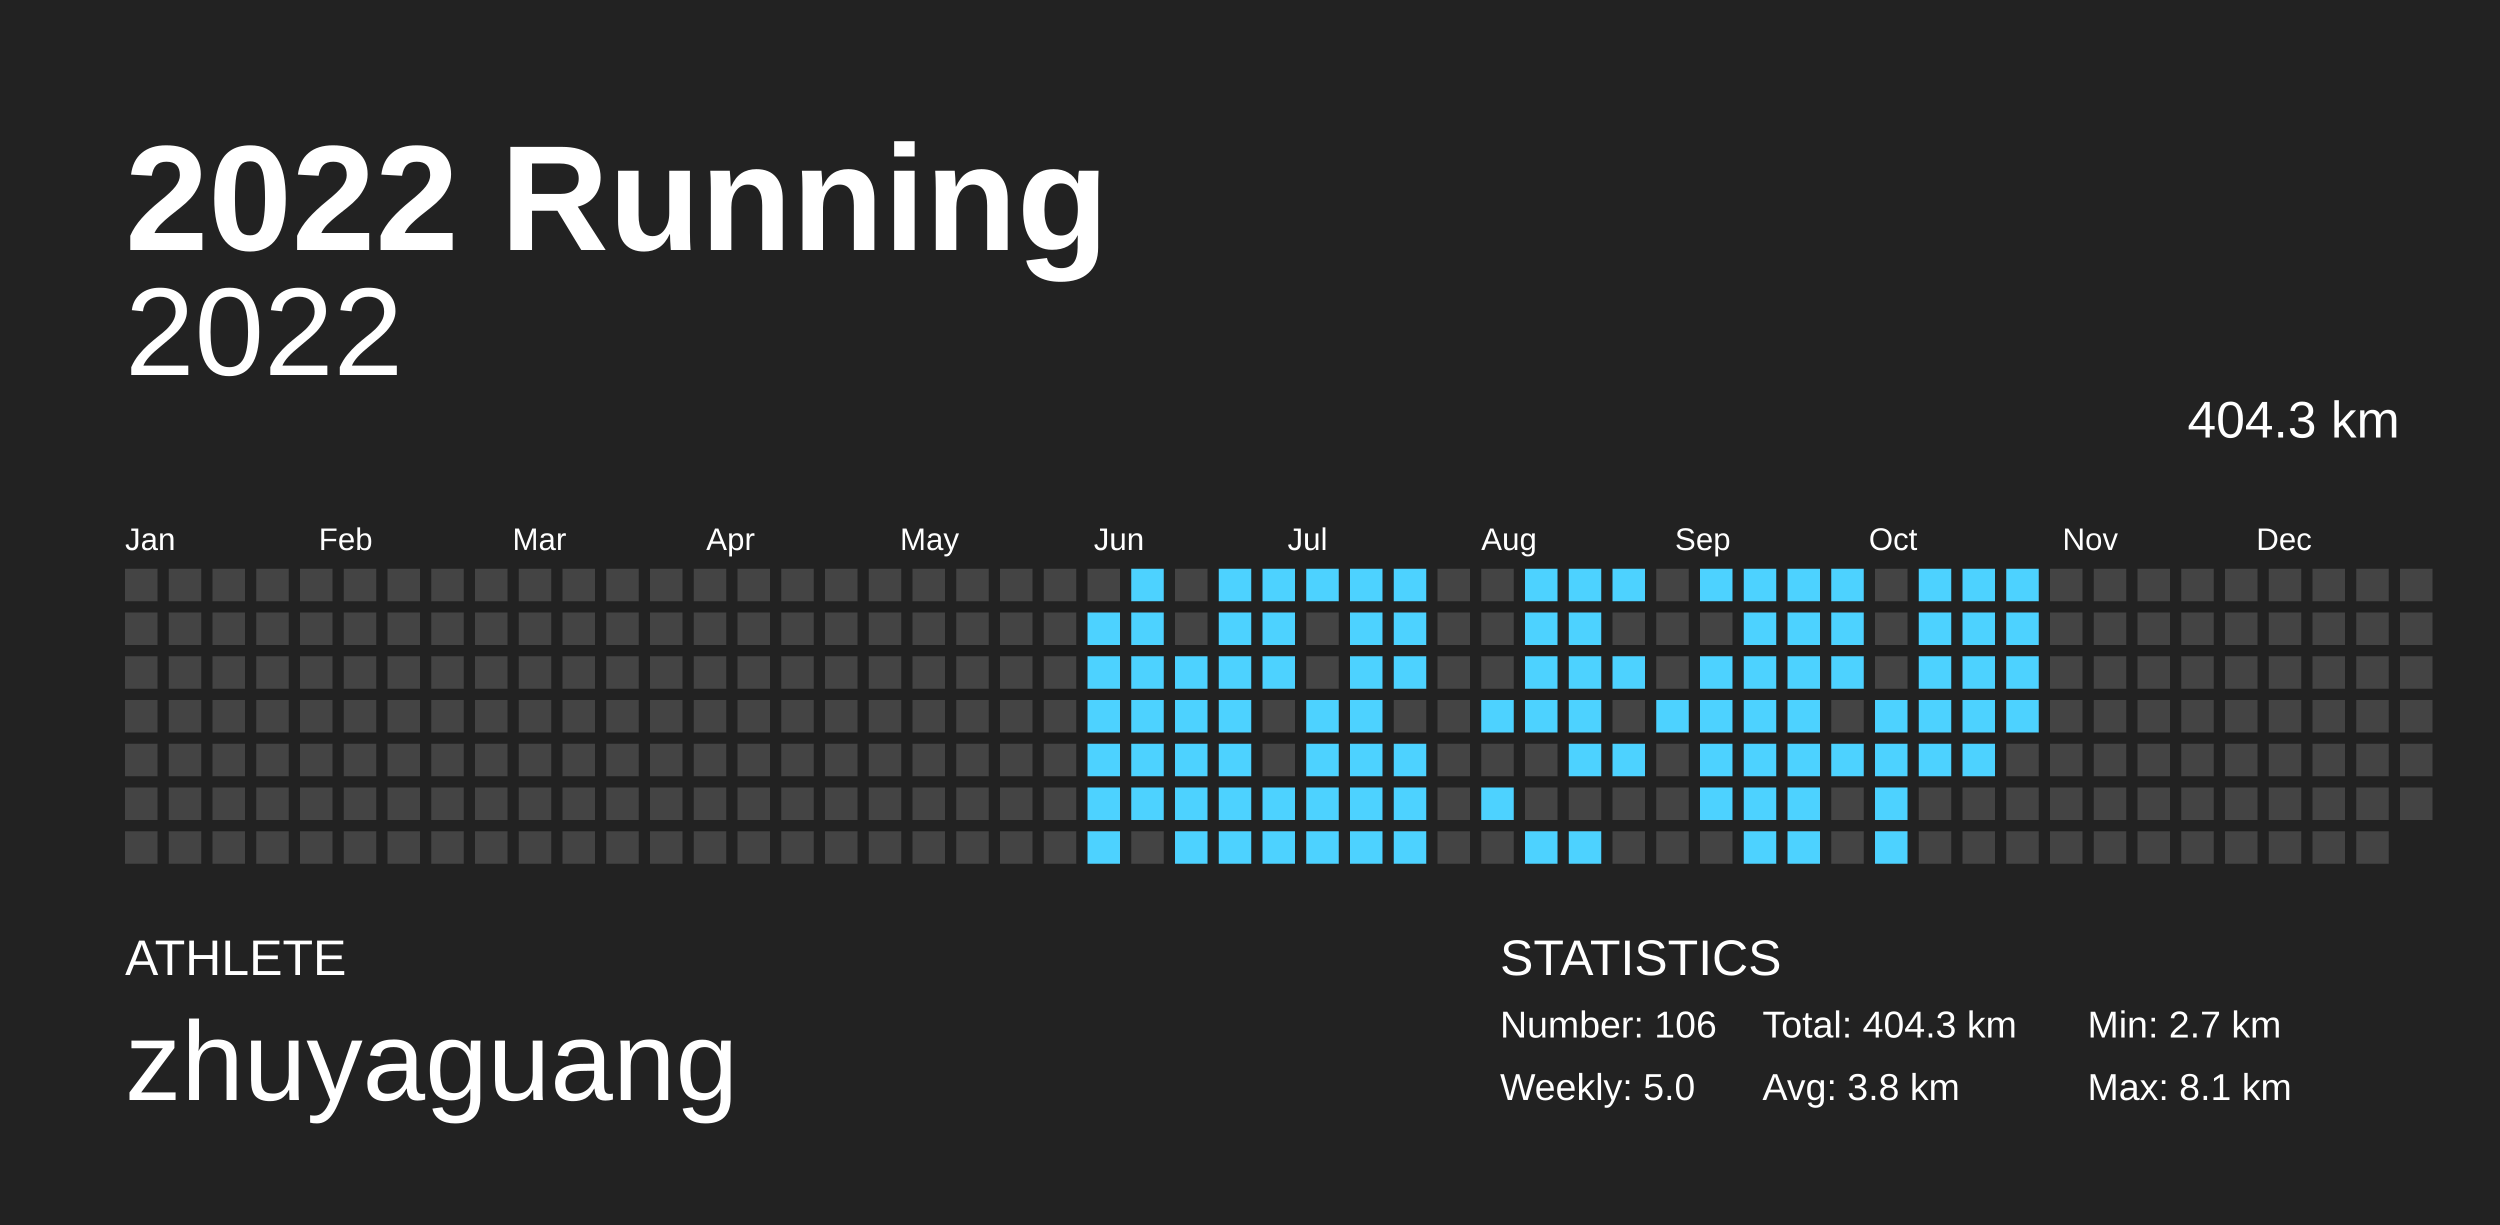
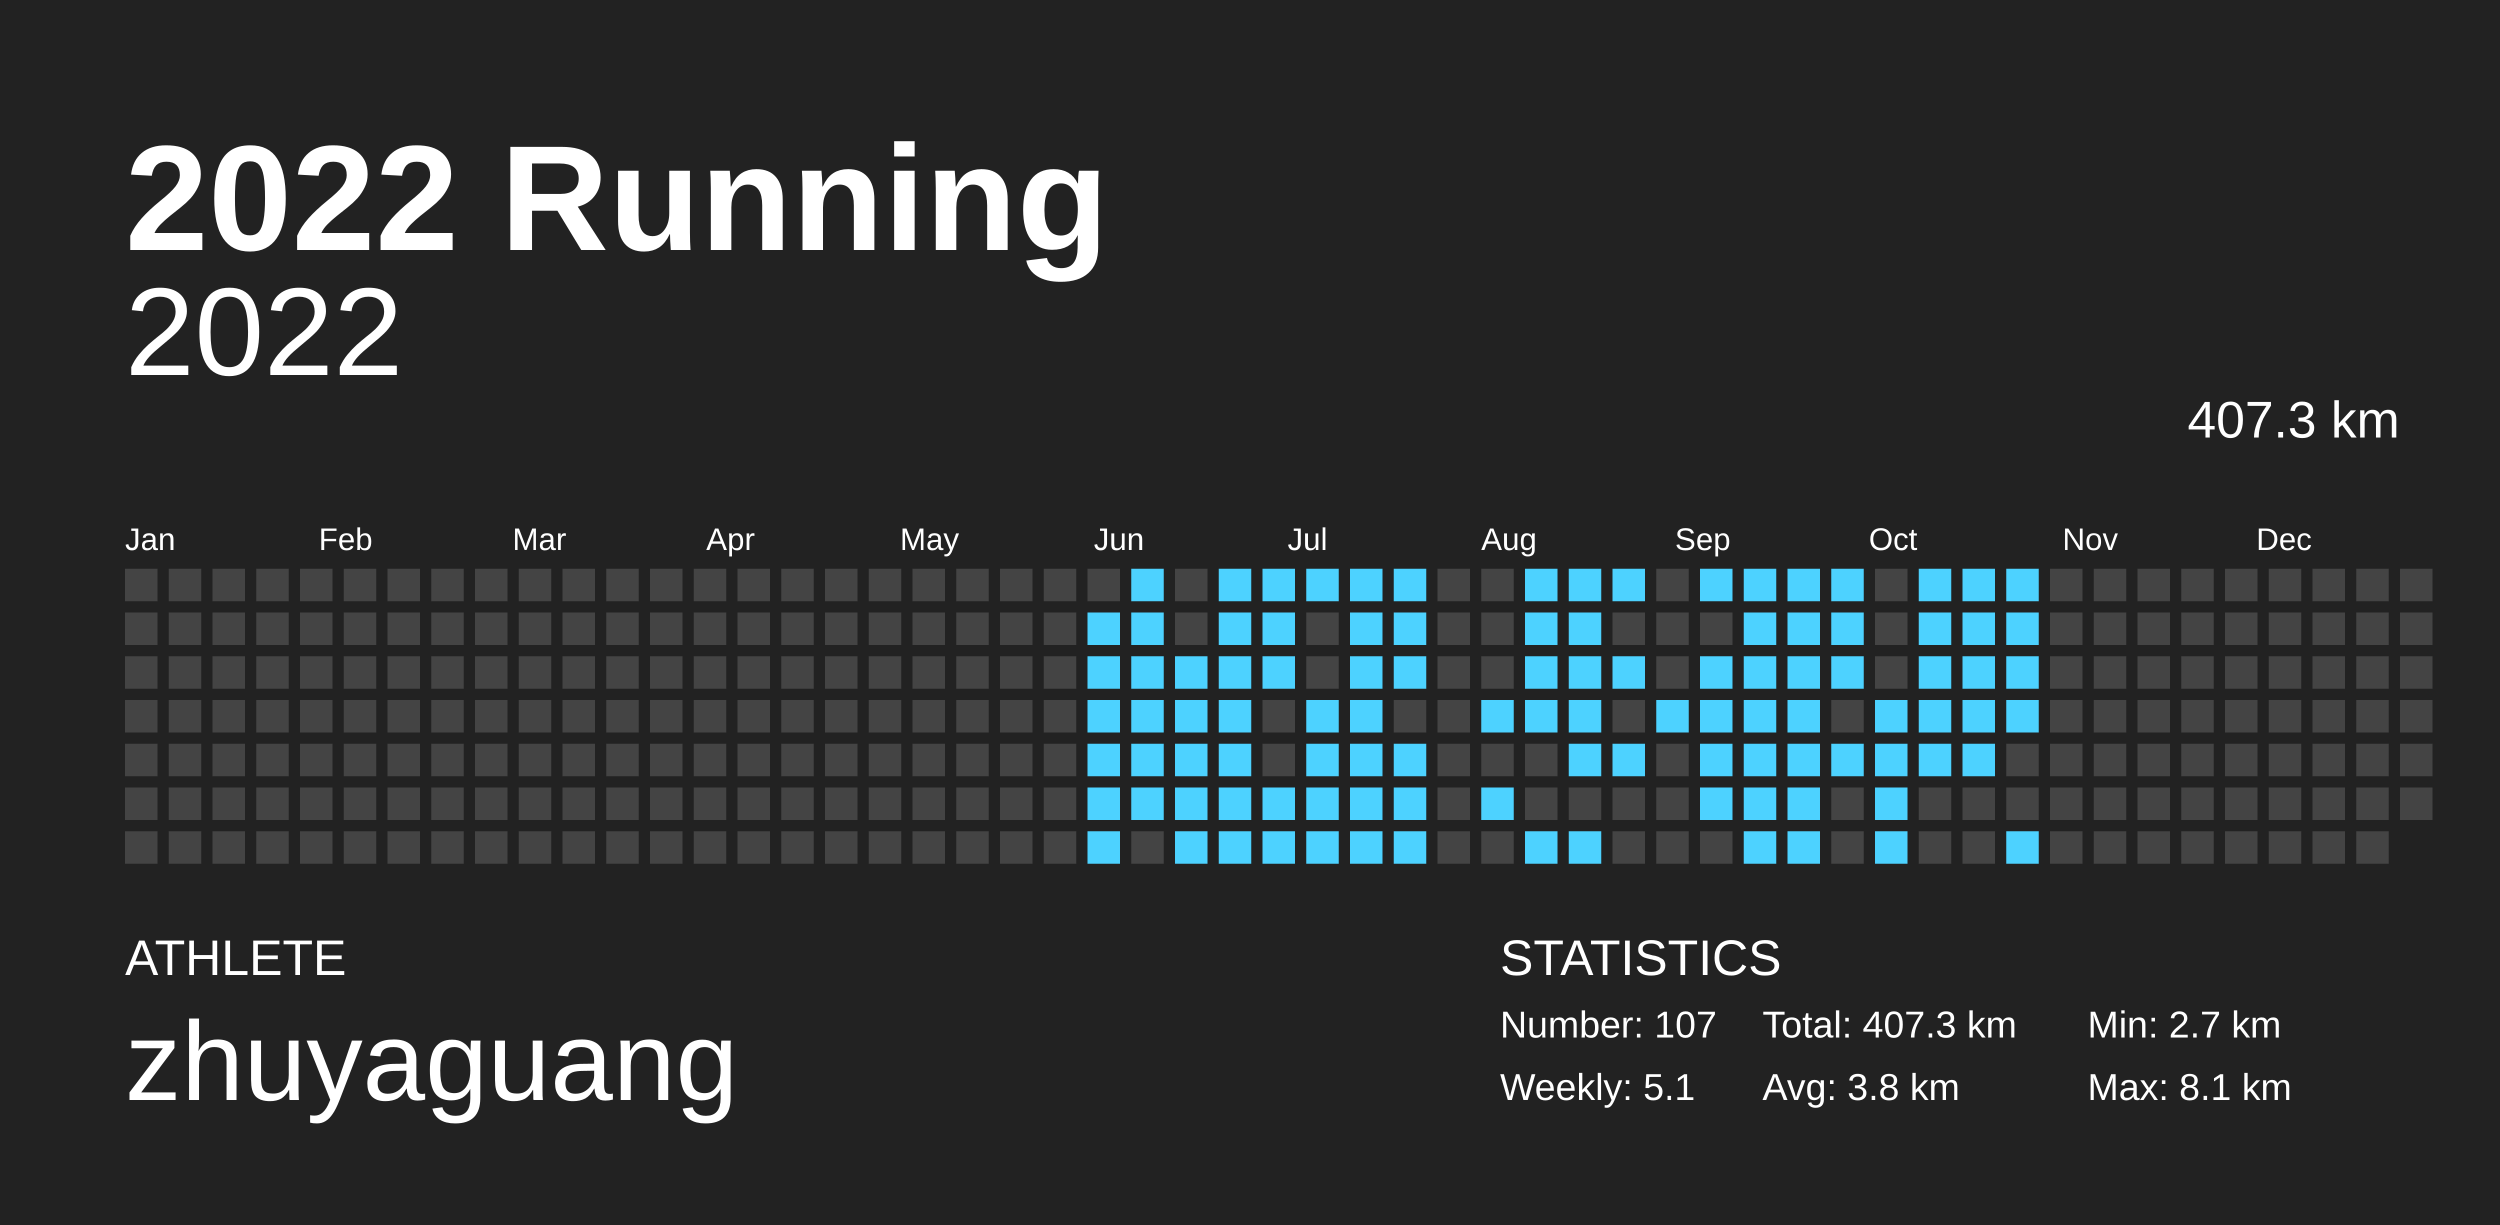
<svg xmlns="http://www.w3.org/2000/svg" baseProfile="full" height="98mm" version="1.1" viewBox="0,0,200,98" width="200mm">
  <defs />
  <rect fill="#222222" height="98" width="200" x="0" y="0" />
  <text fill="#FFFFFF" style="font-size:12px; font-family:Arial; font-weight:bold;" x="10" y="20">2022 Running</text>
  <text fill="#FFFFFF" style="font-size:4px; font-family:Arial" x="10" y="78">ATHLETE</text>
  <text fill="#FFFFFF" style="font-size:9px; font-family:Arial" x="10" y="88">zhuyaguang</text>
  <text fill="#FFFFFF" style="font-size:4px; font-family:Arial" x="120" y="78">STATISTICS</text>
-   <text fill="#FFFFFF" style="font-size:3px; font-family:Arial" x="120" y="83">Number: 106</text>
-   <text fill="#FFFFFF" style="font-size:3px; font-family:Arial" x="120" y="88">Weekly: 5.0</text>
-   <text fill="#FFFFFF" style="font-size:3px; font-family:Arial" x="141" y="83">Total: 404.3 km</text>
+   <text fill="#FFFFFF" style="font-size:3px; font-family:Arial" x="120" y="83">Number: 107</text>
+   <text fill="#FFFFFF" style="font-size:3px; font-family:Arial" x="120" y="88">Weekly: 5.1</text>
+   <text fill="#FFFFFF" style="font-size:3px; font-family:Arial" x="141" y="83">Total: 407.3 km</text>
  <text fill="#FFFFFF" style="font-size:3px; font-family:Arial" x="141" y="88">Avg: 3.8 km</text>
  <text fill="#FFFFFF" style="font-size:3px; font-family:Arial" x="167" y="83">Min: 2.7 km</text>
  <text fill="#FFFFFF" style="font-size:3px; font-family:Arial" x="167" y="88">Max: 8.1 km</text>
  <text alignment-baseline="hanging" fill="#FFFFFF" style="font-size:10.0px; font-family:Arial;" x="10" y="30">2022</text>
-   <text alignment-baseline="hanging" fill="#FFFFFF" style="font-size:4.125px; font-family:Arial;" x="175" y="35">404.3 km</text>
+   <text alignment-baseline="hanging" fill="#FFFFFF" style="font-size:4.125px; font-family:Arial;" x="175" y="35">407.3 km</text>
  <text fill="#FFFFFF" style="font-size:2.5px; font-family:Arial" x="10.0" y="44">Jan</text>
  <text fill="#FFFFFF" style="font-size:2.5px; font-family:Arial" x="25.5" y="44">Feb</text>
  <text fill="#FFFFFF" style="font-size:2.5px; font-family:Arial" x="41.0" y="44">Mar</text>
  <text fill="#FFFFFF" style="font-size:2.5px; font-family:Arial" x="56.5" y="44">Apr</text>
  <text fill="#FFFFFF" style="font-size:2.5px; font-family:Arial" x="72.0" y="44">May</text>
  <text fill="#FFFFFF" style="font-size:2.5px; font-family:Arial" x="87.5" y="44">Jun</text>
  <text fill="#FFFFFF" style="font-size:2.5px; font-family:Arial" x="103.0" y="44">Jul</text>
  <text fill="#FFFFFF" style="font-size:2.5px; font-family:Arial" x="118.5" y="44">Aug</text>
  <text fill="#FFFFFF" style="font-size:2.5px; font-family:Arial" x="134.0" y="44">Sep</text>
  <text fill="#FFFFFF" style="font-size:2.5px; font-family:Arial" x="149.5" y="44">Oct</text>
  <text fill="#FFFFFF" style="font-size:2.5px; font-family:Arial" x="165.0" y="44">Nov</text>
  <text fill="#FFFFFF" style="font-size:2.5px; font-family:Arial" x="180.5" y="44">Dec</text>
  <rect fill="#444444" height="2.6" width="2.6" x="10.0" y="45.5" />
  <rect fill="#444444" height="2.6" width="2.6" x="10.0" y="49.0" />
  <rect fill="#444444" height="2.6" width="2.6" x="10.0" y="52.5" />
  <rect fill="#444444" height="2.6" width="2.6" x="10.0" y="56.0" />
  <rect fill="#444444" height="2.6" width="2.6" x="10.0" y="59.5" />
  <rect fill="#444444" height="2.6" width="2.6" x="10.0" y="63.0" />
  <rect fill="#444444" height="2.6" width="2.6" x="10.0" y="66.5" />
  <rect fill="#444444" height="2.6" width="2.6" x="13.5" y="45.5" />
  <rect fill="#444444" height="2.6" width="2.6" x="13.5" y="49.0" />
  <rect fill="#444444" height="2.6" width="2.6" x="13.5" y="52.5" />
  <rect fill="#444444" height="2.6" width="2.6" x="13.5" y="56.0" />
  <rect fill="#444444" height="2.6" width="2.6" x="13.5" y="59.5" />
  <rect fill="#444444" height="2.6" width="2.6" x="13.5" y="63.0" />
  <rect fill="#444444" height="2.6" width="2.6" x="13.5" y="66.5" />
  <rect fill="#444444" height="2.6" width="2.6" x="17.0" y="45.5" />
  <rect fill="#444444" height="2.6" width="2.6" x="17.0" y="49.0" />
  <rect fill="#444444" height="2.6" width="2.6" x="17.0" y="52.5" />
  <rect fill="#444444" height="2.6" width="2.6" x="17.0" y="56.0" />
  <rect fill="#444444" height="2.6" width="2.6" x="17.0" y="59.5" />
  <rect fill="#444444" height="2.6" width="2.6" x="17.0" y="63.0" />
  <rect fill="#444444" height="2.6" width="2.6" x="17.0" y="66.5" />
  <rect fill="#444444" height="2.6" width="2.6" x="20.5" y="45.5" />
  <rect fill="#444444" height="2.6" width="2.6" x="20.5" y="49.0" />
  <rect fill="#444444" height="2.6" width="2.6" x="20.5" y="52.5" />
  <rect fill="#444444" height="2.6" width="2.6" x="20.5" y="56.0" />
  <rect fill="#444444" height="2.6" width="2.6" x="20.5" y="59.5" />
  <rect fill="#444444" height="2.6" width="2.6" x="20.5" y="63.0" />
  <rect fill="#444444" height="2.6" width="2.6" x="20.5" y="66.5" />
  <rect fill="#444444" height="2.6" width="2.6" x="24.0" y="45.5" />
  <rect fill="#444444" height="2.6" width="2.6" x="24.0" y="49.0" />
  <rect fill="#444444" height="2.6" width="2.6" x="24.0" y="52.5" />
  <rect fill="#444444" height="2.6" width="2.6" x="24.0" y="56.0" />
  <rect fill="#444444" height="2.6" width="2.6" x="24.0" y="59.5" />
  <rect fill="#444444" height="2.6" width="2.6" x="24.0" y="63.0" />
  <rect fill="#444444" height="2.6" width="2.6" x="24.0" y="66.5" />
  <rect fill="#444444" height="2.6" width="2.6" x="27.5" y="45.5" />
  <rect fill="#444444" height="2.6" width="2.6" x="27.5" y="49.0" />
  <rect fill="#444444" height="2.6" width="2.6" x="27.5" y="52.5" />
  <rect fill="#444444" height="2.6" width="2.6" x="27.5" y="56.0" />
  <rect fill="#444444" height="2.6" width="2.6" x="27.5" y="59.5" />
  <rect fill="#444444" height="2.6" width="2.6" x="27.5" y="63.0" />
  <rect fill="#444444" height="2.6" width="2.6" x="27.5" y="66.5" />
  <rect fill="#444444" height="2.6" width="2.6" x="31.0" y="45.5" />
  <rect fill="#444444" height="2.6" width="2.6" x="31.0" y="49.0" />
  <rect fill="#444444" height="2.6" width="2.6" x="31.0" y="52.5" />
  <rect fill="#444444" height="2.6" width="2.6" x="31.0" y="56.0" />
  <rect fill="#444444" height="2.6" width="2.6" x="31.0" y="59.5" />
  <rect fill="#444444" height="2.6" width="2.6" x="31.0" y="63.0" />
  <rect fill="#444444" height="2.6" width="2.6" x="31.0" y="66.5" />
  <rect fill="#444444" height="2.6" width="2.6" x="34.5" y="45.5" />
  <rect fill="#444444" height="2.6" width="2.6" x="34.5" y="49.0" />
  <rect fill="#444444" height="2.6" width="2.6" x="34.5" y="52.5" />
  <rect fill="#444444" height="2.6" width="2.6" x="34.5" y="56.0" />
  <rect fill="#444444" height="2.6" width="2.6" x="34.5" y="59.5" />
  <rect fill="#444444" height="2.6" width="2.6" x="34.5" y="63.0" />
  <rect fill="#444444" height="2.6" width="2.6" x="34.5" y="66.5" />
  <rect fill="#444444" height="2.6" width="2.6" x="38.0" y="45.5" />
  <rect fill="#444444" height="2.6" width="2.6" x="38.0" y="49.0" />
  <rect fill="#444444" height="2.6" width="2.6" x="38.0" y="52.5" />
  <rect fill="#444444" height="2.6" width="2.6" x="38.0" y="56.0" />
  <rect fill="#444444" height="2.6" width="2.6" x="38.0" y="59.5" />
  <rect fill="#444444" height="2.6" width="2.6" x="38.0" y="63.0" />
  <rect fill="#444444" height="2.6" width="2.6" x="38.0" y="66.5" />
  <rect fill="#444444" height="2.6" width="2.6" x="41.5" y="45.5" />
  <rect fill="#444444" height="2.6" width="2.6" x="41.5" y="49.0" />
  <rect fill="#444444" height="2.6" width="2.6" x="41.5" y="52.5" />
  <rect fill="#444444" height="2.6" width="2.6" x="41.5" y="56.0" />
  <rect fill="#444444" height="2.6" width="2.6" x="41.5" y="59.5" />
  <rect fill="#444444" height="2.6" width="2.6" x="41.5" y="63.0" />
  <rect fill="#444444" height="2.6" width="2.6" x="41.5" y="66.5" />
  <rect fill="#444444" height="2.6" width="2.6" x="45.0" y="45.5" />
  <rect fill="#444444" height="2.6" width="2.6" x="45.0" y="49.0" />
  <rect fill="#444444" height="2.6" width="2.6" x="45.0" y="52.5" />
  <rect fill="#444444" height="2.6" width="2.6" x="45.0" y="56.0" />
  <rect fill="#444444" height="2.6" width="2.6" x="45.0" y="59.5" />
  <rect fill="#444444" height="2.6" width="2.6" x="45.0" y="63.0" />
  <rect fill="#444444" height="2.6" width="2.6" x="45.0" y="66.5" />
  <rect fill="#444444" height="2.6" width="2.6" x="48.5" y="45.5" />
  <rect fill="#444444" height="2.6" width="2.6" x="48.5" y="49.0" />
  <rect fill="#444444" height="2.6" width="2.6" x="48.5" y="52.5" />
  <rect fill="#444444" height="2.6" width="2.6" x="48.5" y="56.0" />
  <rect fill="#444444" height="2.6" width="2.6" x="48.5" y="59.5" />
  <rect fill="#444444" height="2.6" width="2.6" x="48.5" y="63.0" />
  <rect fill="#444444" height="2.6" width="2.6" x="48.5" y="66.5" />
  <rect fill="#444444" height="2.6" width="2.6" x="52.0" y="45.5" />
  <rect fill="#444444" height="2.6" width="2.6" x="52.0" y="49.0" />
  <rect fill="#444444" height="2.6" width="2.6" x="52.0" y="52.5" />
  <rect fill="#444444" height="2.6" width="2.6" x="52.0" y="56.0" />
  <rect fill="#444444" height="2.6" width="2.6" x="52.0" y="59.5" />
  <rect fill="#444444" height="2.6" width="2.6" x="52.0" y="63.0" />
  <rect fill="#444444" height="2.6" width="2.6" x="52.0" y="66.5" />
  <rect fill="#444444" height="2.6" width="2.6" x="55.5" y="45.5" />
  <rect fill="#444444" height="2.6" width="2.6" x="55.5" y="49.0" />
  <rect fill="#444444" height="2.6" width="2.6" x="55.5" y="52.5" />
  <rect fill="#444444" height="2.6" width="2.6" x="55.5" y="56.0" />
  <rect fill="#444444" height="2.6" width="2.6" x="55.5" y="59.5" />
  <rect fill="#444444" height="2.6" width="2.6" x="55.5" y="63.0" />
  <rect fill="#444444" height="2.6" width="2.6" x="55.5" y="66.5" />
  <rect fill="#444444" height="2.6" width="2.6" x="59.0" y="45.5" />
  <rect fill="#444444" height="2.6" width="2.6" x="59.0" y="49.0" />
  <rect fill="#444444" height="2.6" width="2.6" x="59.0" y="52.5" />
  <rect fill="#444444" height="2.6" width="2.6" x="59.0" y="56.0" />
  <rect fill="#444444" height="2.6" width="2.6" x="59.0" y="59.5" />
  <rect fill="#444444" height="2.6" width="2.6" x="59.0" y="63.0" />
  <rect fill="#444444" height="2.6" width="2.6" x="59.0" y="66.5" />
  <rect fill="#444444" height="2.6" width="2.6" x="62.5" y="45.5" />
  <rect fill="#444444" height="2.6" width="2.6" x="62.5" y="49.0" />
  <rect fill="#444444" height="2.6" width="2.6" x="62.5" y="52.5" />
  <rect fill="#444444" height="2.6" width="2.6" x="62.5" y="56.0" />
  <rect fill="#444444" height="2.6" width="2.6" x="62.5" y="59.5" />
  <rect fill="#444444" height="2.6" width="2.6" x="62.5" y="63.0" />
  <rect fill="#444444" height="2.6" width="2.6" x="62.5" y="66.5" />
  <rect fill="#444444" height="2.6" width="2.6" x="66.0" y="45.5" />
  <rect fill="#444444" height="2.6" width="2.6" x="66.0" y="49.0" />
  <rect fill="#444444" height="2.6" width="2.6" x="66.0" y="52.5" />
  <rect fill="#444444" height="2.6" width="2.6" x="66.0" y="56.0" />
  <rect fill="#444444" height="2.6" width="2.6" x="66.0" y="59.5" />
  <rect fill="#444444" height="2.6" width="2.6" x="66.0" y="63.0" />
  <rect fill="#444444" height="2.6" width="2.6" x="66.0" y="66.5" />
  <rect fill="#444444" height="2.6" width="2.6" x="69.5" y="45.5" />
  <rect fill="#444444" height="2.6" width="2.6" x="69.5" y="49.0" />
  <rect fill="#444444" height="2.6" width="2.6" x="69.5" y="52.5" />
  <rect fill="#444444" height="2.6" width="2.6" x="69.5" y="56.0" />
  <rect fill="#444444" height="2.6" width="2.6" x="69.5" y="59.5" />
  <rect fill="#444444" height="2.6" width="2.6" x="69.5" y="63.0" />
  <rect fill="#444444" height="2.6" width="2.6" x="69.5" y="66.5" />
  <rect fill="#444444" height="2.6" width="2.6" x="73.0" y="45.5" />
  <rect fill="#444444" height="2.6" width="2.6" x="73.0" y="49.0" />
  <rect fill="#444444" height="2.6" width="2.6" x="73.0" y="52.5" />
  <rect fill="#444444" height="2.6" width="2.6" x="73.0" y="56.0" />
  <rect fill="#444444" height="2.6" width="2.6" x="73.0" y="59.5" />
  <rect fill="#444444" height="2.6" width="2.6" x="73.0" y="63.0" />
  <rect fill="#444444" height="2.6" width="2.6" x="73.0" y="66.5" />
  <rect fill="#444444" height="2.6" width="2.6" x="76.5" y="45.5" />
  <rect fill="#444444" height="2.6" width="2.6" x="76.5" y="49.0" />
  <rect fill="#444444" height="2.6" width="2.6" x="76.5" y="52.5" />
  <rect fill="#444444" height="2.6" width="2.6" x="76.5" y="56.0" />
  <rect fill="#444444" height="2.6" width="2.6" x="76.5" y="59.5" />
  <rect fill="#444444" height="2.6" width="2.6" x="76.5" y="63.0" />
  <rect fill="#444444" height="2.6" width="2.6" x="76.5" y="66.5" />
  <rect fill="#444444" height="2.6" width="2.6" x="80.0" y="45.5" />
  <rect fill="#444444" height="2.6" width="2.6" x="80.0" y="49.0" />
  <rect fill="#444444" height="2.6" width="2.6" x="80.0" y="52.5" />
  <rect fill="#444444" height="2.6" width="2.6" x="80.0" y="56.0" />
  <rect fill="#444444" height="2.6" width="2.6" x="80.0" y="59.5" />
  <rect fill="#444444" height="2.6" width="2.6" x="80.0" y="63.0" />
  <rect fill="#444444" height="2.6" width="2.6" x="80.0" y="66.5" />
  <rect fill="#444444" height="2.6" width="2.6" x="83.5" y="45.5" />
  <rect fill="#444444" height="2.6" width="2.6" x="83.5" y="49.0" />
  <rect fill="#444444" height="2.6" width="2.6" x="83.5" y="52.5" />
  <rect fill="#444444" height="2.6" width="2.6" x="83.5" y="56.0" />
  <rect fill="#444444" height="2.6" width="2.6" x="83.5" y="59.5" />
  <rect fill="#444444" height="2.6" width="2.6" x="83.5" y="63.0" />
  <rect fill="#444444" height="2.6" width="2.6" x="83.5" y="66.5" />
  <rect fill="#444444" height="2.6" width="2.6" x="87.0" y="45.5" />
  <rect fill="#4dd2ff" height="2.6" width="2.6" x="87.0" y="49.0" />
  <rect fill="#4dd2ff" height="2.6" width="2.6" x="87.0" y="52.5" />
  <rect fill="#4dd2ff" height="2.6" width="2.6" x="87.0" y="56.0" />
  <rect fill="#4dd2ff" height="2.6" width="2.6" x="87.0" y="59.5" />
  <rect fill="#4dd2ff" height="2.6" width="2.6" x="87.0" y="63.0" />
  <rect fill="#4dd2ff" height="2.6" width="2.6" x="87.0" y="66.5" />
  <rect fill="#4dd2ff" height="2.6" width="2.6" x="90.5" y="45.5" />
  <rect fill="#4dd2ff" height="2.6" width="2.6" x="90.5" y="49.0" />
  <rect fill="#4dd2ff" height="2.6" width="2.6" x="90.5" y="52.5" />
  <rect fill="#4dd2ff" height="2.6" width="2.6" x="90.5" y="56.0" />
  <rect fill="#4dd2ff" height="2.6" width="2.6" x="90.5" y="59.5" />
  <rect fill="#4dd2ff" height="2.6" width="2.6" x="90.5" y="63.0" />
  <rect fill="#444444" height="2.6" width="2.6" x="90.5" y="66.5" />
  <rect fill="#444444" height="2.6" width="2.6" x="94.0" y="45.5" />
  <rect fill="#444444" height="2.6" width="2.6" x="94.0" y="49.0" />
  <rect fill="#4dd2ff" height="2.6" width="2.6" x="94.0" y="52.5" />
  <rect fill="#4dd2ff" height="2.6" width="2.6" x="94.0" y="56.0" />
  <rect fill="#4dd2ff" height="2.6" width="2.6" x="94.0" y="59.5" />
  <rect fill="#4dd2ff" height="2.6" width="2.6" x="94.0" y="63.0" />
  <rect fill="#4dd2ff" height="2.6" width="2.6" x="94.0" y="66.5" />
  <rect fill="#4dd2ff" height="2.6" width="2.6" x="97.5" y="45.5" />
  <rect fill="#4dd2ff" height="2.6" width="2.6" x="97.5" y="49.0" />
  <rect fill="#4dd2ff" height="2.6" width="2.6" x="97.5" y="52.5" />
  <rect fill="#4dd2ff" height="2.6" width="2.6" x="97.5" y="56.0" />
  <rect fill="#4dd2ff" height="2.6" width="2.6" x="97.5" y="59.5" />
  <rect fill="#4dd2ff" height="2.6" width="2.6" x="97.5" y="63.0" />
  <rect fill="#4dd2ff" height="2.6" width="2.6" x="97.5" y="66.5" />
  <rect fill="#4dd2ff" height="2.6" width="2.6" x="101.0" y="45.5" />
  <rect fill="#4dd2ff" height="2.6" width="2.6" x="101.0" y="49.0" />
  <rect fill="#4dd2ff" height="2.6" width="2.6" x="101.0" y="52.5" />
  <rect fill="#444444" height="2.6" width="2.6" x="101.0" y="56.0" />
  <rect fill="#444444" height="2.6" width="2.6" x="101.0" y="59.5" />
  <rect fill="#4dd2ff" height="2.6" width="2.6" x="101.0" y="63.0" />
  <rect fill="#4dd2ff" height="2.6" width="2.6" x="101.0" y="66.5" />
  <rect fill="#4dd2ff" height="2.6" width="2.6" x="104.5" y="45.5" />
  <rect fill="#444444" height="2.6" width="2.6" x="104.5" y="49.0" />
  <rect fill="#444444" height="2.6" width="2.6" x="104.5" y="52.5" />
  <rect fill="#4dd2ff" height="2.6" width="2.6" x="104.5" y="56.0" />
  <rect fill="#4dd2ff" height="2.6" width="2.6" x="104.5" y="59.5" />
  <rect fill="#4dd2ff" height="2.6" width="2.6" x="104.5" y="63.0" />
  <rect fill="#4dd2ff" height="2.6" width="2.6" x="104.5" y="66.5" />
  <rect fill="#4dd2ff" height="2.6" width="2.6" x="108.0" y="45.5" />
  <rect fill="#4dd2ff" height="2.6" width="2.6" x="108.0" y="49.0" />
  <rect fill="#4dd2ff" height="2.6" width="2.6" x="108.0" y="52.5" />
  <rect fill="#4dd2ff" height="2.6" width="2.6" x="108.0" y="56.0" />
  <rect fill="#4dd2ff" height="2.6" width="2.6" x="108.0" y="59.5" />
  <rect fill="#4dd2ff" height="2.6" width="2.6" x="108.0" y="63.0" />
  <rect fill="#4dd2ff" height="2.6" width="2.6" x="108.0" y="66.5" />
  <rect fill="#4dd2ff" height="2.6" width="2.6" x="111.5" y="45.5" />
  <rect fill="#4dd2ff" height="2.6" width="2.6" x="111.5" y="49.0" />
  <rect fill="#4dd2ff" height="2.6" width="2.6" x="111.5" y="52.5" />
  <rect fill="#444444" height="2.6" width="2.6" x="111.5" y="56.0" />
  <rect fill="#4dd2ff" height="2.6" width="2.6" x="111.5" y="59.5" />
  <rect fill="#4dd2ff" height="2.6" width="2.6" x="111.5" y="63.0" />
  <rect fill="#4dd2ff" height="2.6" width="2.6" x="111.5" y="66.5" />
  <rect fill="#444444" height="2.6" width="2.6" x="115.0" y="45.5" />
  <rect fill="#444444" height="2.6" width="2.6" x="115.0" y="49.0" />
  <rect fill="#444444" height="2.6" width="2.6" x="115.0" y="52.5" />
  <rect fill="#444444" height="2.6" width="2.6" x="115.0" y="56.0" />
  <rect fill="#444444" height="2.6" width="2.6" x="115.0" y="59.5" />
  <rect fill="#444444" height="2.6" width="2.6" x="115.0" y="63.0" />
  <rect fill="#444444" height="2.6" width="2.6" x="115.0" y="66.5" />
  <rect fill="#444444" height="2.6" width="2.6" x="118.5" y="45.5" />
  <rect fill="#444444" height="2.6" width="2.6" x="118.5" y="49.0" />
  <rect fill="#444444" height="2.6" width="2.6" x="118.5" y="52.5" />
  <rect fill="#4dd2ff" height="2.6" width="2.6" x="118.5" y="56.0" />
  <rect fill="#444444" height="2.6" width="2.6" x="118.5" y="59.5" />
  <rect fill="#4dd2ff" height="2.6" width="2.6" x="118.5" y="63.0" />
  <rect fill="#444444" height="2.6" width="2.6" x="118.5" y="66.5" />
  <rect fill="#4dd2ff" height="2.6" width="2.6" x="122.0" y="45.5" />
  <rect fill="#4dd2ff" height="2.6" width="2.6" x="122.0" y="49.0" />
  <rect fill="#4dd2ff" height="2.6" width="2.6" x="122.0" y="52.5" />
  <rect fill="#4dd2ff" height="2.6" width="2.6" x="122.0" y="56.0" />
  <rect fill="#444444" height="2.6" width="2.6" x="122.0" y="59.5" />
  <rect fill="#444444" height="2.6" width="2.6" x="122.0" y="63.0" />
  <rect fill="#4dd2ff" height="2.6" width="2.6" x="122.0" y="66.5" />
  <rect fill="#4dd2ff" height="2.6" width="2.6" x="125.5" y="45.5" />
  <rect fill="#4dd2ff" height="2.6" width="2.6" x="125.5" y="49.0" />
  <rect fill="#4dd2ff" height="2.6" width="2.6" x="125.5" y="52.5" />
  <rect fill="#4dd2ff" height="2.6" width="2.6" x="125.5" y="56.0" />
  <rect fill="#4dd2ff" height="2.6" width="2.6" x="125.5" y="59.5" />
  <rect fill="#444444" height="2.6" width="2.6" x="125.5" y="63.0" />
  <rect fill="#4dd2ff" height="2.6" width="2.6" x="125.5" y="66.5" />
  <rect fill="#4dd2ff" height="2.6" width="2.6" x="129.0" y="45.5" />
  <rect fill="#444444" height="2.6" width="2.6" x="129.0" y="49.0" />
  <rect fill="#4dd2ff" height="2.6" width="2.6" x="129.0" y="52.5" />
  <rect fill="#444444" height="2.6" width="2.6" x="129.0" y="56.0" />
  <rect fill="#4dd2ff" height="2.6" width="2.6" x="129.0" y="59.5" />
  <rect fill="#444444" height="2.6" width="2.6" x="129.0" y="63.0" />
  <rect fill="#444444" height="2.6" width="2.6" x="129.0" y="66.5" />
  <rect fill="#444444" height="2.6" width="2.6" x="132.5" y="45.5" />
  <rect fill="#444444" height="2.6" width="2.6" x="132.5" y="49.0" />
  <rect fill="#444444" height="2.6" width="2.6" x="132.5" y="52.5" />
  <rect fill="#4dd2ff" height="2.6" width="2.6" x="132.5" y="56.0" />
  <rect fill="#444444" height="2.6" width="2.6" x="132.5" y="59.5" />
  <rect fill="#444444" height="2.6" width="2.6" x="132.5" y="63.0" />
  <rect fill="#444444" height="2.6" width="2.6" x="132.5" y="66.5" />
  <rect fill="#4dd2ff" height="2.6" width="2.6" x="136.0" y="45.5" />
  <rect fill="#444444" height="2.6" width="2.6" x="136.0" y="49.0" />
  <rect fill="#4dd2ff" height="2.6" width="2.6" x="136.0" y="52.5" />
  <rect fill="#4dd2ff" height="2.6" width="2.6" x="136.0" y="56.0" />
  <rect fill="#4dd2ff" height="2.6" width="2.6" x="136.0" y="59.5" />
  <rect fill="#4dd2ff" height="2.6" width="2.6" x="136.0" y="63.0" />
  <rect fill="#444444" height="2.6" width="2.6" x="136.0" y="66.5" />
  <rect fill="#4dd2ff" height="2.6" width="2.6" x="139.5" y="45.5" />
  <rect fill="#4dd2ff" height="2.6" width="2.6" x="139.5" y="49.0" />
  <rect fill="#4dd2ff" height="2.6" width="2.6" x="139.5" y="52.5" />
  <rect fill="#4dd2ff" height="2.6" width="2.6" x="139.5" y="56.0" />
  <rect fill="#4dd2ff" height="2.6" width="2.6" x="139.5" y="59.5" />
  <rect fill="#4dd2ff" height="2.6" width="2.6" x="139.5" y="63.0" />
  <rect fill="#4dd2ff" height="2.6" width="2.6" x="139.5" y="66.5" />
  <rect fill="#4dd2ff" height="2.6" width="2.6" x="143.0" y="45.5" />
  <rect fill="#4dd2ff" height="2.6" width="2.6" x="143.0" y="49.0" />
  <rect fill="#4dd2ff" height="2.6" width="2.6" x="143.0" y="52.5" />
  <rect fill="#4dd2ff" height="2.6" width="2.6" x="143.0" y="56.0" />
  <rect fill="#4dd2ff" height="2.6" width="2.6" x="143.0" y="59.5" />
  <rect fill="#4dd2ff" height="2.6" width="2.6" x="143.0" y="63.0" />
  <rect fill="#4dd2ff" height="2.6" width="2.6" x="143.0" y="66.5" />
  <rect fill="#4dd2ff" height="2.6" width="2.6" x="146.5" y="45.5" />
  <rect fill="#4dd2ff" height="2.6" width="2.6" x="146.5" y="49.0" />
  <rect fill="#4dd2ff" height="2.6" width="2.6" x="146.5" y="52.5" />
  <rect fill="#444444" height="2.6" width="2.6" x="146.5" y="56.0" />
  <rect fill="#4dd2ff" height="2.6" width="2.6" x="146.5" y="59.5" />
  <rect fill="#444444" height="2.6" width="2.6" x="146.5" y="63.0" />
  <rect fill="#444444" height="2.6" width="2.6" x="146.5" y="66.5" />
  <rect fill="#444444" height="2.6" width="2.6" x="150.0" y="45.5" />
  <rect fill="#444444" height="2.6" width="2.6" x="150.0" y="49.0" />
  <rect fill="#444444" height="2.6" width="2.6" x="150.0" y="52.5" />
  <rect fill="#4dd2ff" height="2.6" width="2.6" x="150.0" y="56.0" />
  <rect fill="#4dd2ff" height="2.6" width="2.6" x="150.0" y="59.5" />
  <rect fill="#4dd2ff" height="2.6" width="2.6" x="150.0" y="63.0" />
  <rect fill="#4dd2ff" height="2.6" width="2.6" x="150.0" y="66.5" />
  <rect fill="#4dd2ff" height="2.6" width="2.6" x="153.5" y="45.5" />
  <rect fill="#4dd2ff" height="2.6" width="2.6" x="153.5" y="49.0" />
  <rect fill="#4dd2ff" height="2.6" width="2.6" x="153.5" y="52.5" />
  <rect fill="#4dd2ff" height="2.6" width="2.6" x="153.5" y="56.0" />
  <rect fill="#4dd2ff" height="2.6" width="2.6" x="153.5" y="59.5" />
  <rect fill="#444444" height="2.6" width="2.6" x="153.5" y="63.0" />
  <rect fill="#444444" height="2.6" width="2.6" x="153.5" y="66.5" />
  <rect fill="#4dd2ff" height="2.6" width="2.6" x="157.0" y="45.5" />
  <rect fill="#4dd2ff" height="2.6" width="2.6" x="157.0" y="49.0" />
  <rect fill="#4dd2ff" height="2.6" width="2.6" x="157.0" y="52.5" />
  <rect fill="#4dd2ff" height="2.6" width="2.6" x="157.0" y="56.0" />
  <rect fill="#4dd2ff" height="2.6" width="2.6" x="157.0" y="59.5" />
  <rect fill="#444444" height="2.6" width="2.6" x="157.0" y="63.0" />
  <rect fill="#444444" height="2.6" width="2.6" x="157.0" y="66.5" />
  <rect fill="#4dd2ff" height="2.6" width="2.6" x="160.5" y="45.5" />
  <rect fill="#4dd2ff" height="2.6" width="2.6" x="160.5" y="49.0" />
  <rect fill="#4dd2ff" height="2.6" width="2.6" x="160.5" y="52.5" />
  <rect fill="#4dd2ff" height="2.6" width="2.6" x="160.5" y="56.0" />
  <rect fill="#444444" height="2.6" width="2.6" x="160.5" y="59.5" />
  <rect fill="#444444" height="2.6" width="2.6" x="160.5" y="63.0" />
-   <rect fill="#444444" height="2.6" width="2.6" x="160.5" y="66.5" />
+   <rect fill="#4dd2ff" height="2.6" width="2.6" x="160.5" y="66.5" />
  <rect fill="#444444" height="2.6" width="2.6" x="164.0" y="45.5" />
  <rect fill="#444444" height="2.6" width="2.6" x="164.0" y="49.0" />
  <rect fill="#444444" height="2.6" width="2.6" x="164.0" y="52.5" />
  <rect fill="#444444" height="2.6" width="2.6" x="164.0" y="56.0" />
  <rect fill="#444444" height="2.6" width="2.6" x="164.0" y="59.5" />
  <rect fill="#444444" height="2.6" width="2.6" x="164.0" y="63.0" />
  <rect fill="#444444" height="2.6" width="2.6" x="164.0" y="66.5" />
  <rect fill="#444444" height="2.6" width="2.6" x="167.5" y="45.5" />
  <rect fill="#444444" height="2.6" width="2.6" x="167.5" y="49.0" />
  <rect fill="#444444" height="2.6" width="2.6" x="167.5" y="52.5" />
  <rect fill="#444444" height="2.6" width="2.6" x="167.5" y="56.0" />
  <rect fill="#444444" height="2.6" width="2.6" x="167.5" y="59.5" />
  <rect fill="#444444" height="2.6" width="2.6" x="167.5" y="63.0" />
  <rect fill="#444444" height="2.6" width="2.6" x="167.5" y="66.5" />
  <rect fill="#444444" height="2.6" width="2.6" x="171.0" y="45.5" />
  <rect fill="#444444" height="2.6" width="2.6" x="171.0" y="49.0" />
  <rect fill="#444444" height="2.6" width="2.6" x="171.0" y="52.5" />
  <rect fill="#444444" height="2.6" width="2.6" x="171.0" y="56.0" />
  <rect fill="#444444" height="2.6" width="2.6" x="171.0" y="59.5" />
  <rect fill="#444444" height="2.6" width="2.6" x="171.0" y="63.0" />
  <rect fill="#444444" height="2.6" width="2.6" x="171.0" y="66.5" />
  <rect fill="#444444" height="2.6" width="2.6" x="174.5" y="45.5" />
  <rect fill="#444444" height="2.6" width="2.6" x="174.5" y="49.0" />
  <rect fill="#444444" height="2.6" width="2.6" x="174.5" y="52.5" />
  <rect fill="#444444" height="2.6" width="2.6" x="174.5" y="56.0" />
  <rect fill="#444444" height="2.6" width="2.6" x="174.5" y="59.5" />
  <rect fill="#444444" height="2.6" width="2.6" x="174.5" y="63.0" />
  <rect fill="#444444" height="2.6" width="2.6" x="174.5" y="66.5" />
  <rect fill="#444444" height="2.6" width="2.6" x="178.0" y="45.5" />
  <rect fill="#444444" height="2.6" width="2.6" x="178.0" y="49.0" />
  <rect fill="#444444" height="2.6" width="2.6" x="178.0" y="52.5" />
  <rect fill="#444444" height="2.6" width="2.6" x="178.0" y="56.0" />
  <rect fill="#444444" height="2.6" width="2.6" x="178.0" y="59.5" />
  <rect fill="#444444" height="2.6" width="2.6" x="178.0" y="63.0" />
  <rect fill="#444444" height="2.6" width="2.6" x="178.0" y="66.5" />
  <rect fill="#444444" height="2.6" width="2.6" x="181.5" y="45.5" />
  <rect fill="#444444" height="2.6" width="2.6" x="181.5" y="49.0" />
  <rect fill="#444444" height="2.6" width="2.6" x="181.5" y="52.5" />
  <rect fill="#444444" height="2.6" width="2.6" x="181.5" y="56.0" />
  <rect fill="#444444" height="2.6" width="2.6" x="181.5" y="59.5" />
  <rect fill="#444444" height="2.6" width="2.6" x="181.5" y="63.0" />
  <rect fill="#444444" height="2.6" width="2.6" x="181.5" y="66.5" />
  <rect fill="#444444" height="2.6" width="2.6" x="185.0" y="45.5" />
  <rect fill="#444444" height="2.6" width="2.6" x="185.0" y="49.0" />
  <rect fill="#444444" height="2.6" width="2.6" x="185.0" y="52.5" />
  <rect fill="#444444" height="2.6" width="2.6" x="185.0" y="56.0" />
  <rect fill="#444444" height="2.6" width="2.6" x="185.0" y="59.5" />
  <rect fill="#444444" height="2.6" width="2.6" x="185.0" y="63.0" />
  <rect fill="#444444" height="2.6" width="2.6" x="185.0" y="66.5" />
  <rect fill="#444444" height="2.6" width="2.6" x="188.5" y="45.5" />
  <rect fill="#444444" height="2.6" width="2.6" x="188.5" y="49.0" />
  <rect fill="#444444" height="2.6" width="2.6" x="188.5" y="52.5" />
  <rect fill="#444444" height="2.6" width="2.6" x="188.5" y="56.0" />
  <rect fill="#444444" height="2.6" width="2.6" x="188.5" y="59.5" />
  <rect fill="#444444" height="2.6" width="2.6" x="188.5" y="63.0" />
  <rect fill="#444444" height="2.6" width="2.6" x="188.5" y="66.5" />
  <rect fill="#444444" height="2.6" width="2.6" x="192.0" y="45.5" />
  <rect fill="#444444" height="2.6" width="2.6" x="192.0" y="49.0" />
  <rect fill="#444444" height="2.6" width="2.6" x="192.0" y="52.5" />
  <rect fill="#444444" height="2.6" width="2.6" x="192.0" y="56.0" />
  <rect fill="#444444" height="2.6" width="2.6" x="192.0" y="59.5" />
  <rect fill="#444444" height="2.6" width="2.6" x="192.0" y="63.0" />
</svg>
